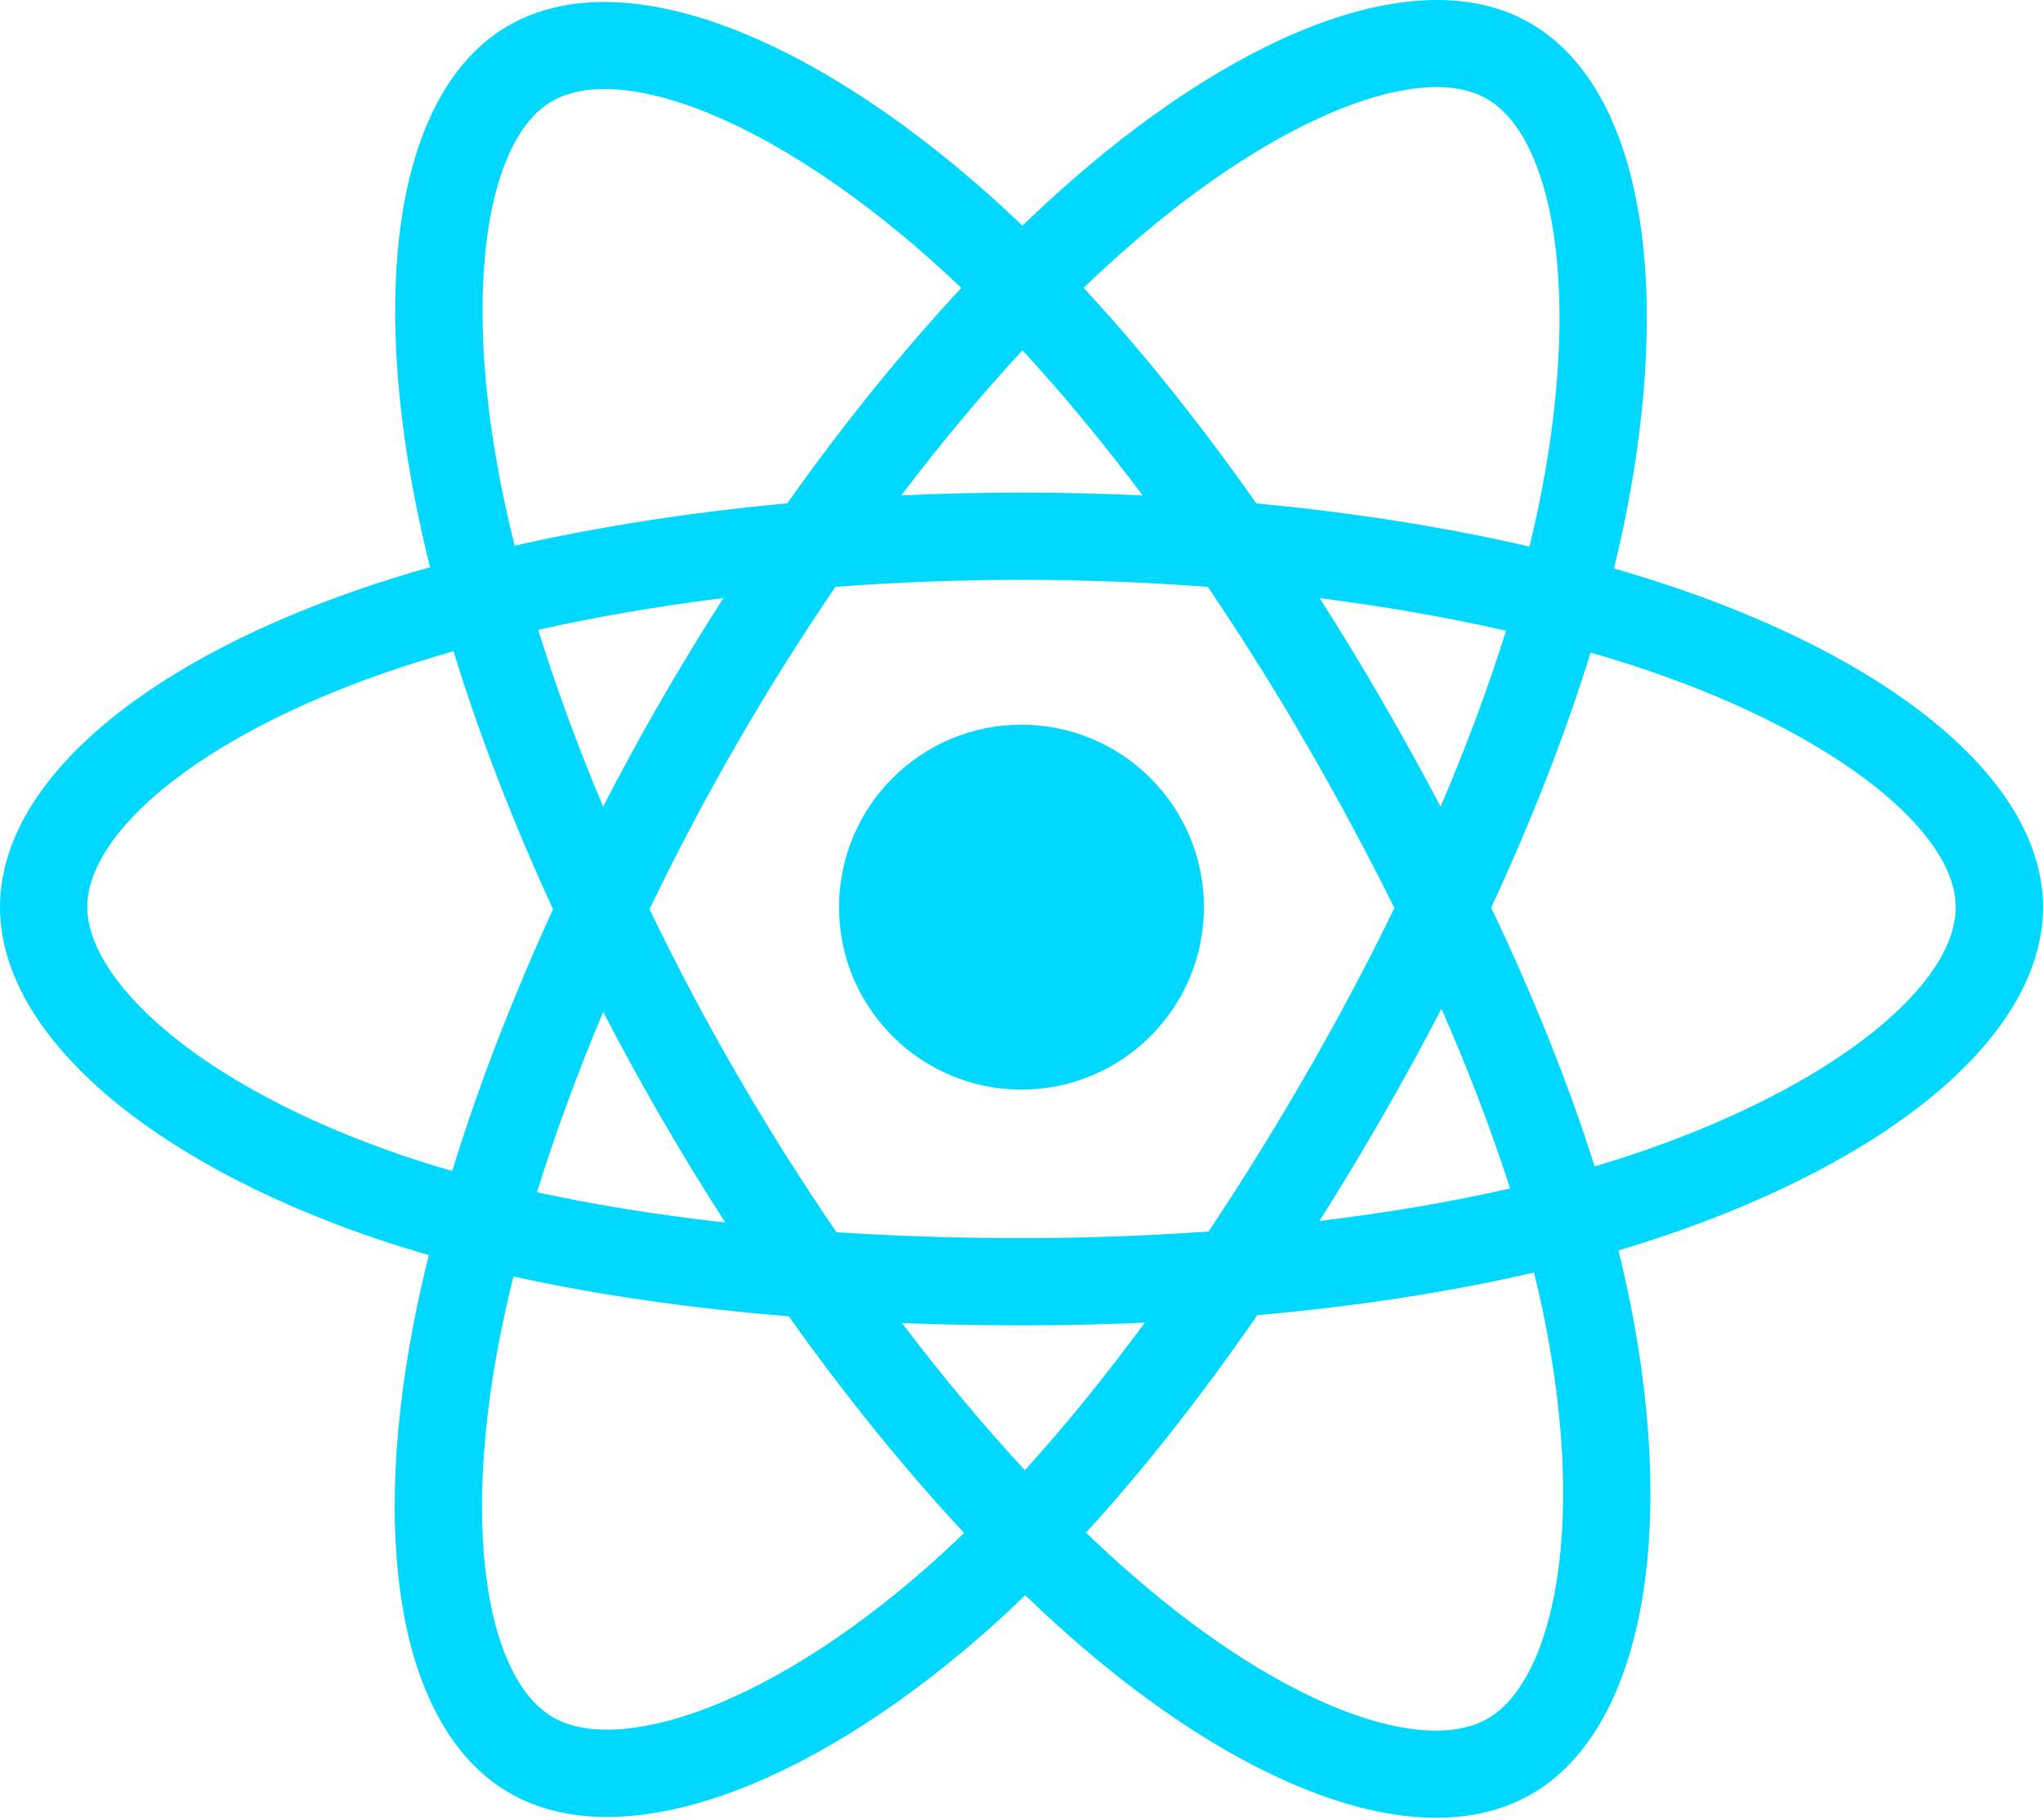
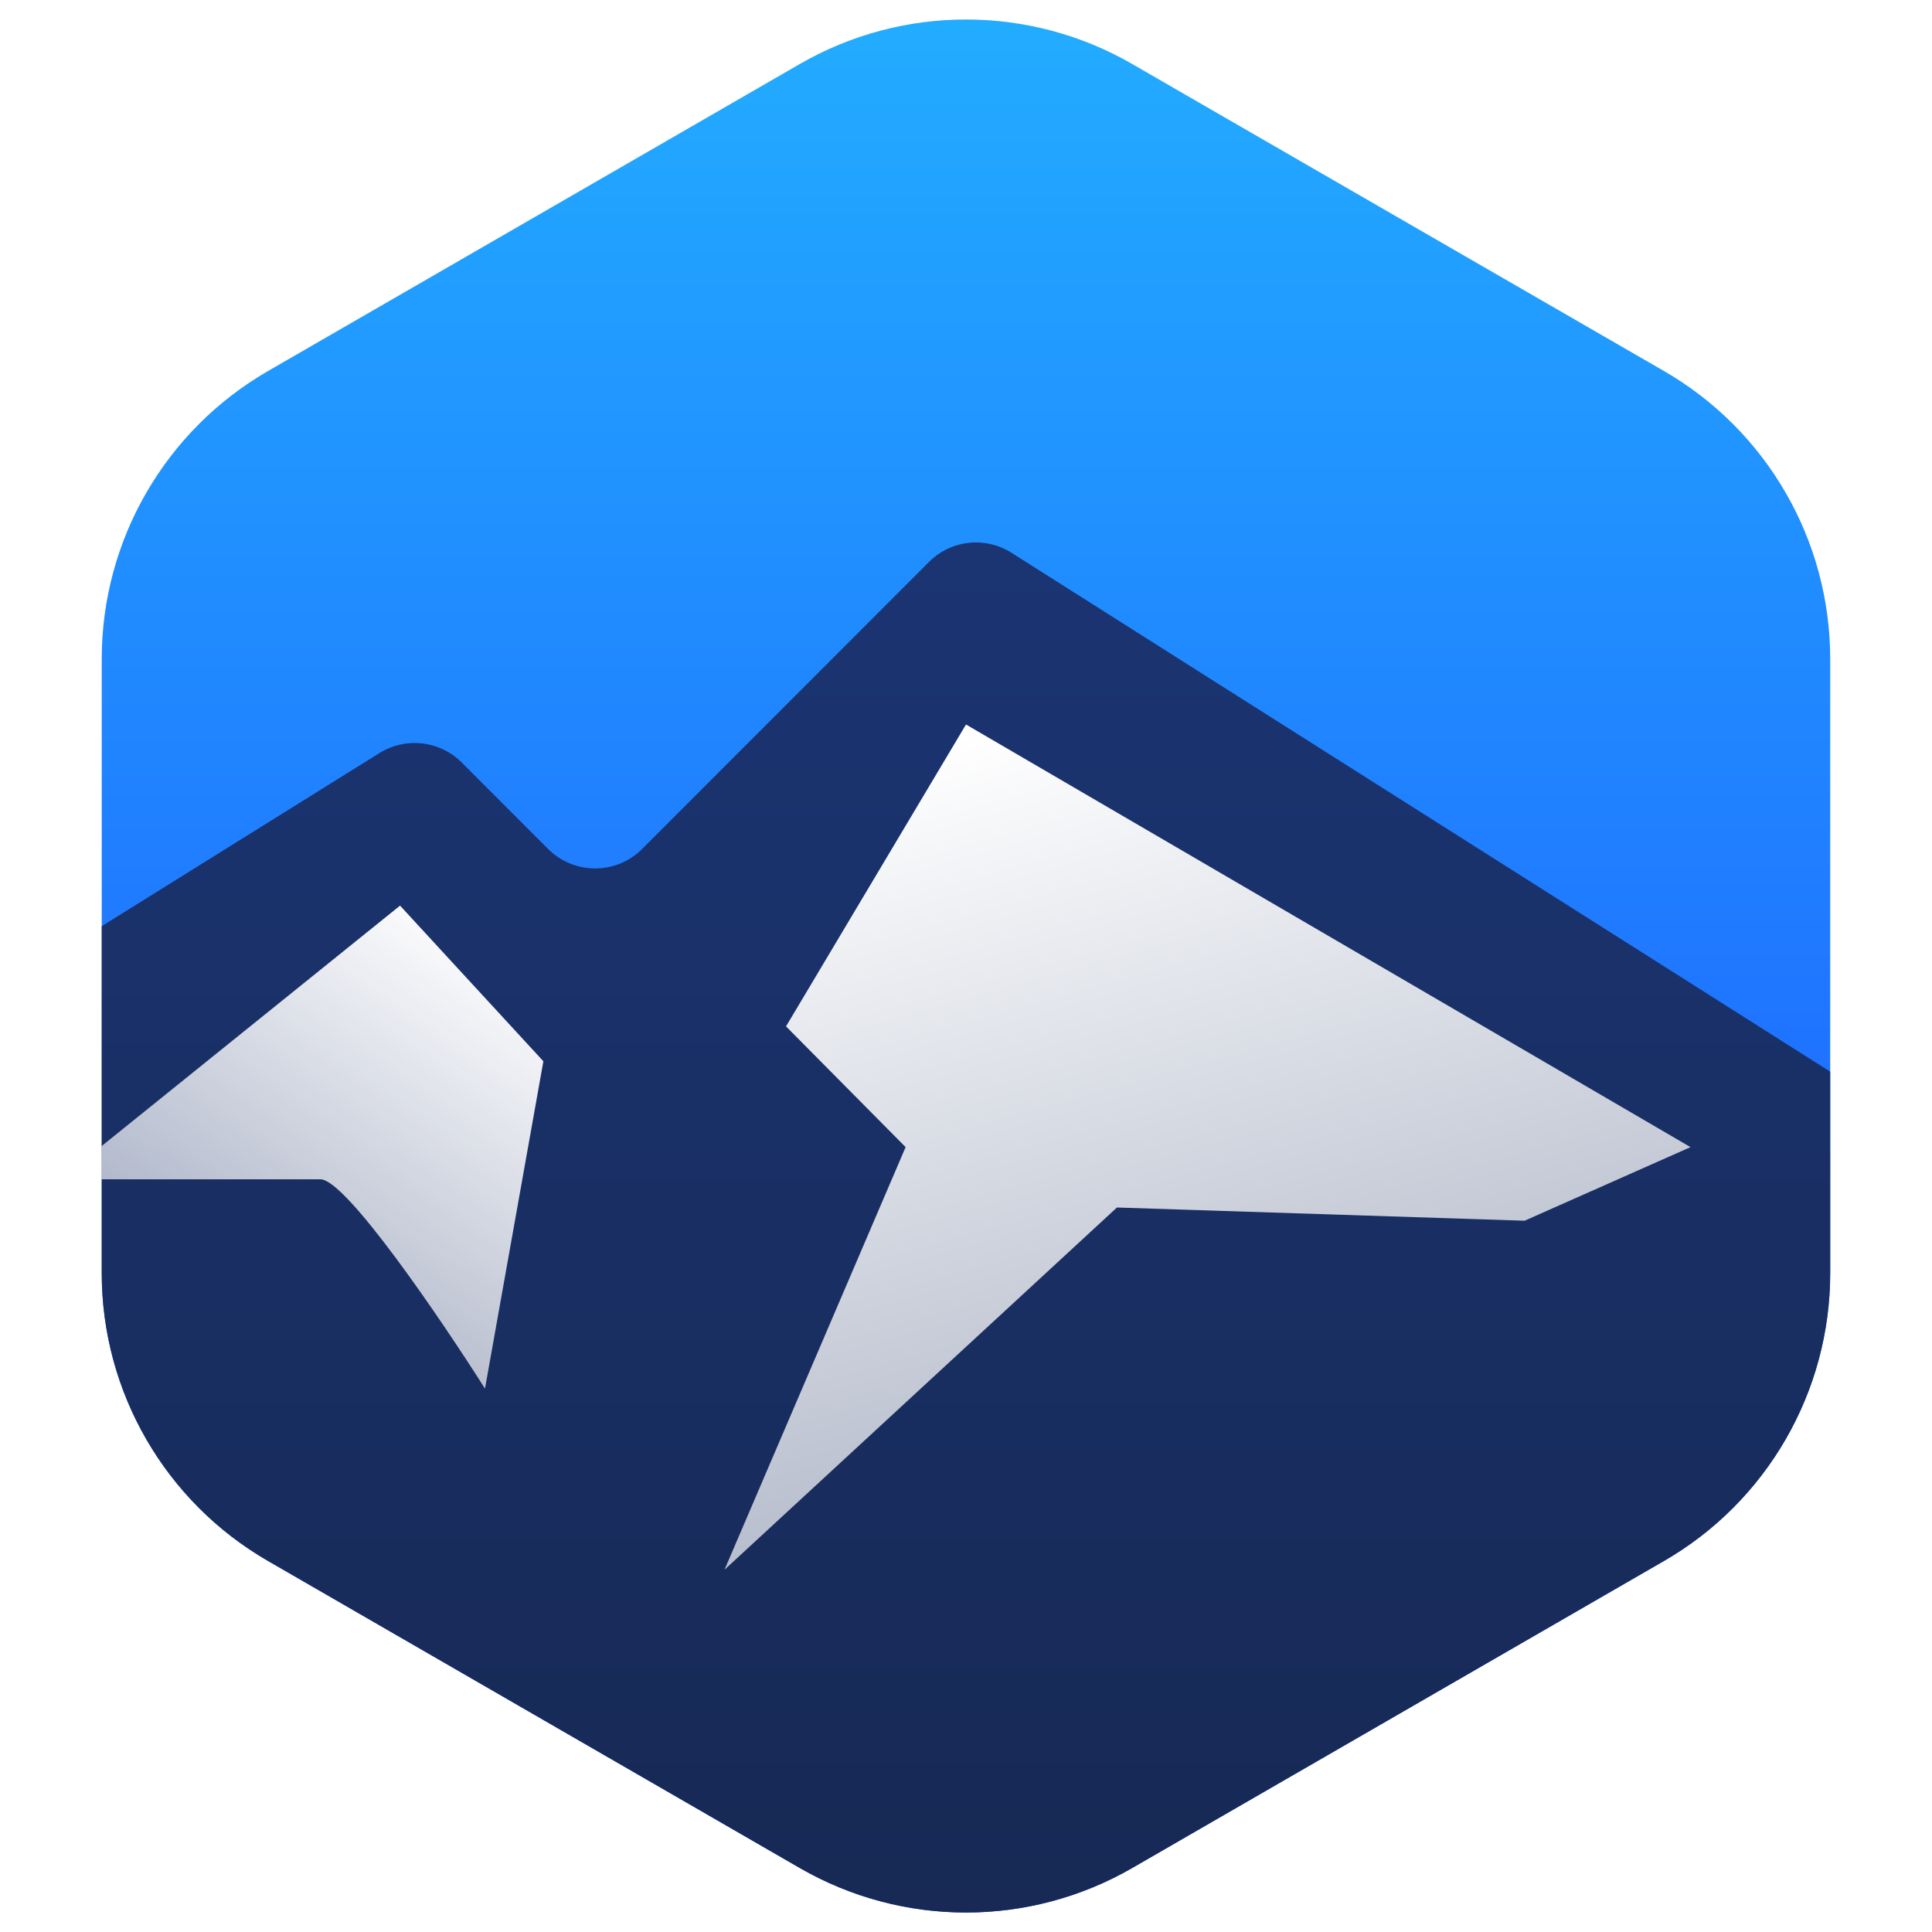
- <svg xmlns="http://www.w3.org/2000/svg" aria-hidden="true" role="img" class="iconify iconify--logos" width="35.93" height="32" preserveAspectRatio="xMidYMid meet" viewBox="0 0 256 228">
-   <path fill="#00D8FF" d="M210.483 73.824a171.49 171.49 0 0 0-8.24-2.597c.465-1.9.893-3.777 1.273-5.621c6.238-30.281 2.16-54.676-11.769-62.708c-13.355-7.7-35.196.329-57.254 19.526a171.23 171.23 0 0 0-6.375 5.848a155.866 155.866 0 0 0-4.241-3.917C100.759 3.829 77.587-4.822 63.673 3.233C50.33 10.957 46.379 33.89 51.995 62.588a170.974 170.974 0 0 0 1.892 8.48c-3.28.932-6.445 1.924-9.474 2.98C17.309 83.498 0 98.307 0 113.668c0 15.865 18.582 31.778 46.812 41.427a145.52 145.52 0 0 0 6.921 2.165a167.467 167.467 0 0 0-2.01 9.138c-5.354 28.2-1.173 50.591 12.134 58.266c13.744 7.926 36.812-.22 59.273-19.855a145.567 145.567 0 0 0 5.342-4.923a168.064 168.064 0 0 0 6.92 6.314c21.758 18.722 43.246 26.282 56.54 18.586c13.731-7.949 18.194-32.003 12.4-61.268a145.016 145.016 0 0 0-1.535-6.842c1.62-.48 3.21-.974 4.76-1.488c29.348-9.723 48.443-25.443 48.443-41.52c0-15.417-17.868-30.326-45.517-39.844Zm-6.365 70.984c-1.4.463-2.836.91-4.3 1.345c-3.24-10.257-7.612-21.163-12.963-32.432c5.106-11 9.31-21.767 12.459-31.957c2.619.758 5.16 1.557 7.61 2.4c23.69 8.156 38.14 20.213 38.14 29.504c0 9.896-15.606 22.743-40.946 31.14Zm-10.514 20.834c2.562 12.94 2.927 24.64 1.23 33.787c-1.524 8.219-4.59 13.698-8.382 15.893c-8.067 4.67-25.32-1.4-43.927-17.412a156.726 156.726 0 0 1-6.437-5.87c7.214-7.889 14.423-17.06 21.459-27.246c12.376-1.098 24.068-2.894 34.671-5.345a134.17 134.17 0 0 1 1.386 6.193ZM87.276 214.515c-7.882 2.783-14.16 2.863-17.955.675c-8.075-4.657-11.432-22.636-6.853-46.752a156.923 156.923 0 0 1 1.869-8.499c10.486 2.32 22.093 3.988 34.498 4.994c7.084 9.967 14.501 19.128 21.976 27.15a134.668 134.668 0 0 1-4.877 4.492c-9.933 8.682-19.886 14.842-28.658 17.94ZM50.35 144.747c-12.483-4.267-22.792-9.812-29.858-15.863c-6.35-5.437-9.555-10.836-9.555-15.216c0-9.322 13.897-21.212 37.076-29.293c2.813-.98 5.757-1.905 8.812-2.773c3.204 10.42 7.406 21.315 12.477 32.332c-5.137 11.18-9.399 22.249-12.634 32.792a134.718 134.718 0 0 1-6.318-1.979Zm12.378-84.26c-4.811-24.587-1.616-43.134 6.425-47.789c8.564-4.958 27.502 2.111 47.463 19.835a144.318 144.318 0 0 1 3.841 3.545c-7.438 7.987-14.787 17.08-21.808 26.988c-12.04 1.116-23.565 2.908-34.161 5.309a160.342 160.342 0 0 1-1.76-7.887Zm110.427 27.268a347.8 347.8 0 0 0-7.785-12.803c8.168 1.033 15.994 2.404 23.343 4.08c-2.206 7.072-4.956 14.465-8.193 22.045a381.151 381.151 0 0 0-7.365-13.322Zm-45.032-43.861c5.044 5.465 10.096 11.566 15.065 18.186a322.04 322.04 0 0 0-30.257-.006c4.974-6.559 10.069-12.652 15.192-18.18ZM82.802 87.83a323.167 323.167 0 0 0-7.227 13.238c-3.184-7.553-5.909-14.98-8.134-22.152c7.304-1.634 15.093-2.97 23.209-3.984a321.524 321.524 0 0 0-7.848 12.897Zm8.081 65.352c-8.385-.936-16.291-2.203-23.593-3.793c2.26-7.3 5.045-14.885 8.298-22.6a321.187 321.187 0 0 0 7.257 13.246c2.594 4.48 5.28 8.868 8.038 13.147Zm37.542 31.03c-5.184-5.592-10.354-11.779-15.403-18.433c4.902.192 9.899.29 14.978.29c5.218 0 10.376-.117 15.453-.343c-4.985 6.774-10.018 12.97-15.028 18.486Zm52.198-57.817c3.422 7.8 6.306 15.345 8.596 22.52c-7.422 1.694-15.436 3.058-23.88 4.071a382.417 382.417 0 0 0 7.859-13.026a347.403 347.403 0 0 0 7.425-13.565Zm-16.898 8.101a358.557 358.557 0 0 1-12.281 19.815a329.4 329.4 0 0 1-23.444.823c-7.967 0-15.716-.248-23.178-.732a310.202 310.202 0 0 1-12.513-19.846h.001a307.41 307.41 0 0 1-10.923-20.627a310.278 310.278 0 0 1 10.89-20.637l-.001.001a307.318 307.318 0 0 1 12.413-19.761c7.613-.576 15.42-.876 23.31-.876H128c7.926 0 15.743.303 23.354.883a329.357 329.357 0 0 1 12.335 19.695a358.489 358.489 0 0 1 11.036 20.54a329.472 329.472 0 0 1-11 20.722Zm22.56-122.124c8.572 4.944 11.906 24.881 6.52 51.026c-.344 1.668-.73 3.367-1.15 5.09c-10.622-2.452-22.155-4.275-34.23-5.408c-7.034-10.017-14.323-19.124-21.64-27.008a160.789 160.789 0 0 1 5.888-5.4c18.9-16.447 36.564-22.941 44.612-18.3ZM128 90.808c12.625 0 22.86 10.235 22.86 22.86s-10.235 22.86-22.86 22.86s-22.86-10.235-22.86-22.86s10.235-22.86 22.86-22.86Z" />
+ <svg xmlns="http://www.w3.org/2000/svg" width="32" height="32" viewBox="0 0 32 32" fill="none">
+   <path d="M13.247 1.06C14.951 0.077 17.049 0.077 18.753 1.06L27.562 6.146C29.265 7.13 30.314 8.947 30.314 10.914V21.086C30.314 23.053 29.265 24.871 27.562 25.854L18.753 30.94C17.049 31.923 14.951 31.923 13.247 30.94L4.438 25.854C2.735 24.871 1.685 23.053 1.685 21.086V10.914C1.685 8.947 2.735 7.13 4.438 6.146L13.247 1.06Z" fill="url(#paint0_linear_2232_3865)" />
+   <mask id="mask0_2232_3865" style="mask-type:alpha" maskUnits="userSpaceOnUse" x="1" y="0" width="30" height="32">
+     <path d="M13.247 1.06C14.951 0.077 17.049 0.077 18.753 1.06L27.562 6.146C29.265 7.13 30.314 8.947 30.314 10.914V21.086C30.314 23.053 29.265 24.871 27.562 25.854L18.753 30.94C17.049 31.923 14.951 31.923 13.247 30.94L4.438 25.854C2.735 24.871 1.685 23.053 1.685 21.086V10.914C1.685 8.947 2.735 7.13 4.438 6.146L13.247 1.06Z" fill="#83E1E1" />
+   </mask>
+   <g mask="url(#mask0_2232_3865)">
+     <path d="M6.285 12.473L-3.161 18.361L-11.345 23.861C-11.65 24.066 -11.832 24.408 -11.832 24.775V50.86C-11.832 51.468 -11.339 51.962 -10.731 51.962H43.738C44.346 51.962 44.839 51.468 44.839 50.86V27.561C44.839 27.184 44.646 26.833 44.327 26.631L16.754 9.156C16.319 8.88 15.75 8.943 15.386 9.308L10.636 14.061C10.206 14.492 9.508 14.492 9.078 14.061L7.647 12.629C7.285 12.266 6.72 12.202 6.285 12.473Z" fill="url(#paint1_linear_2232_3865)" />
+     <path d="M6.626 15L1 19.533H5.308C5.73 19.533 7.3 21.844 8.033 23L9 17.578L6.626 15Z" fill="url(#paint2_linear_2232_3865)" />
+     <path d="M13.019 17L16 12L28 19L25.252 20.219L18.5 20L12 26L15 19L13.019 17Z" fill="url(#paint3_linear_2232_3865)" />
+   </g>
+   <defs>
+     <linearGradient id="paint0_linear_2232_3865" x1="16" y1="-0.529" x2="16" y2="32.529" gradientUnits="userSpaceOnUse">
+       <stop stop-color="#22AFFF" />
+       <stop offset="1" stop-color="#1D41FF" />
+     </linearGradient>
+     <linearGradient id="paint1_linear_2232_3865" x1="16.503" y1="8.684" x2="16.503" y2="51.962" gradientUnits="userSpaceOnUse">
+       <stop stop-color="#1B3573" />
+       <stop offset="1" stop-color="#131E39" />
+     </linearGradient>
+     <linearGradient id="paint2_linear_2232_3865" x1="8.5" y1="16" x2="-3" y2="33" gradientUnits="userSpaceOnUse">
+       <stop stop-color="#FCFCFD" />
+       <stop offset="1" stop-color="white" stop-opacity="0" />
+     </linearGradient>
+     <linearGradient id="paint3_linear_2232_3865" x1="16.5" y1="12" x2="27" y2="50" gradientUnits="userSpaceOnUse">
+       <stop stop-color="white" />
+       <stop offset="1" stop-color="#192E5F" />
+     </linearGradient>
+   </defs>
</svg>
